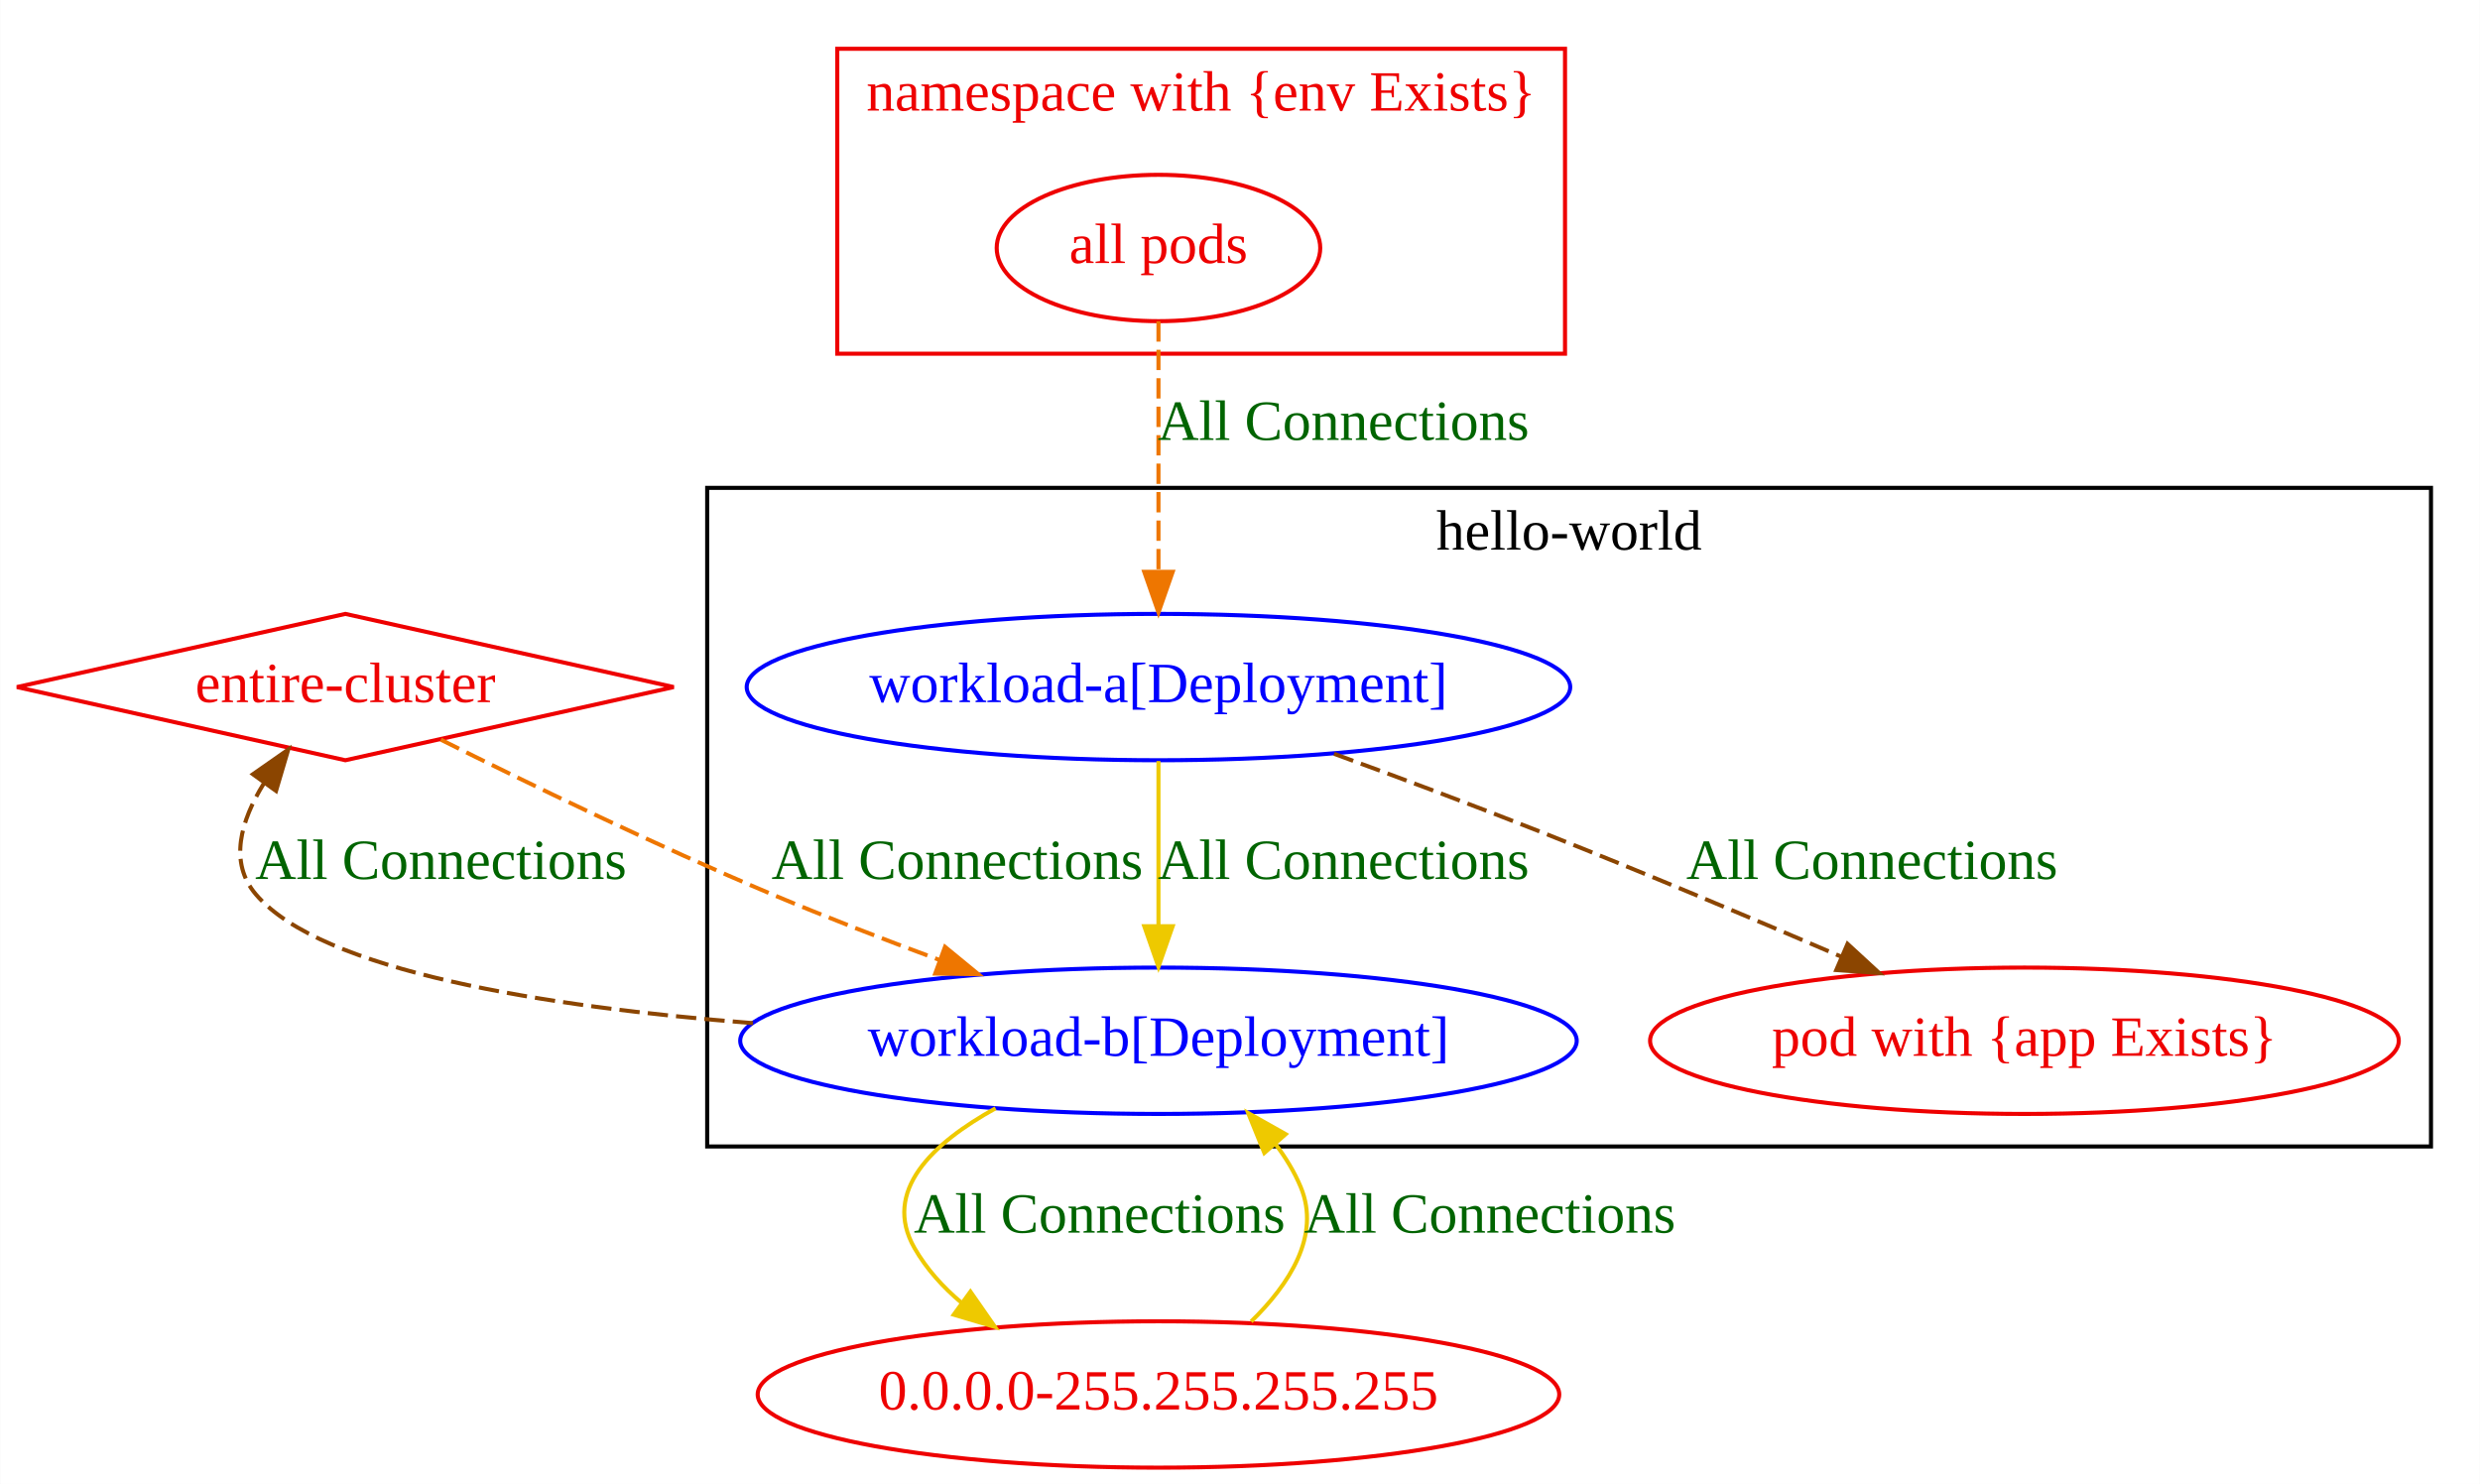
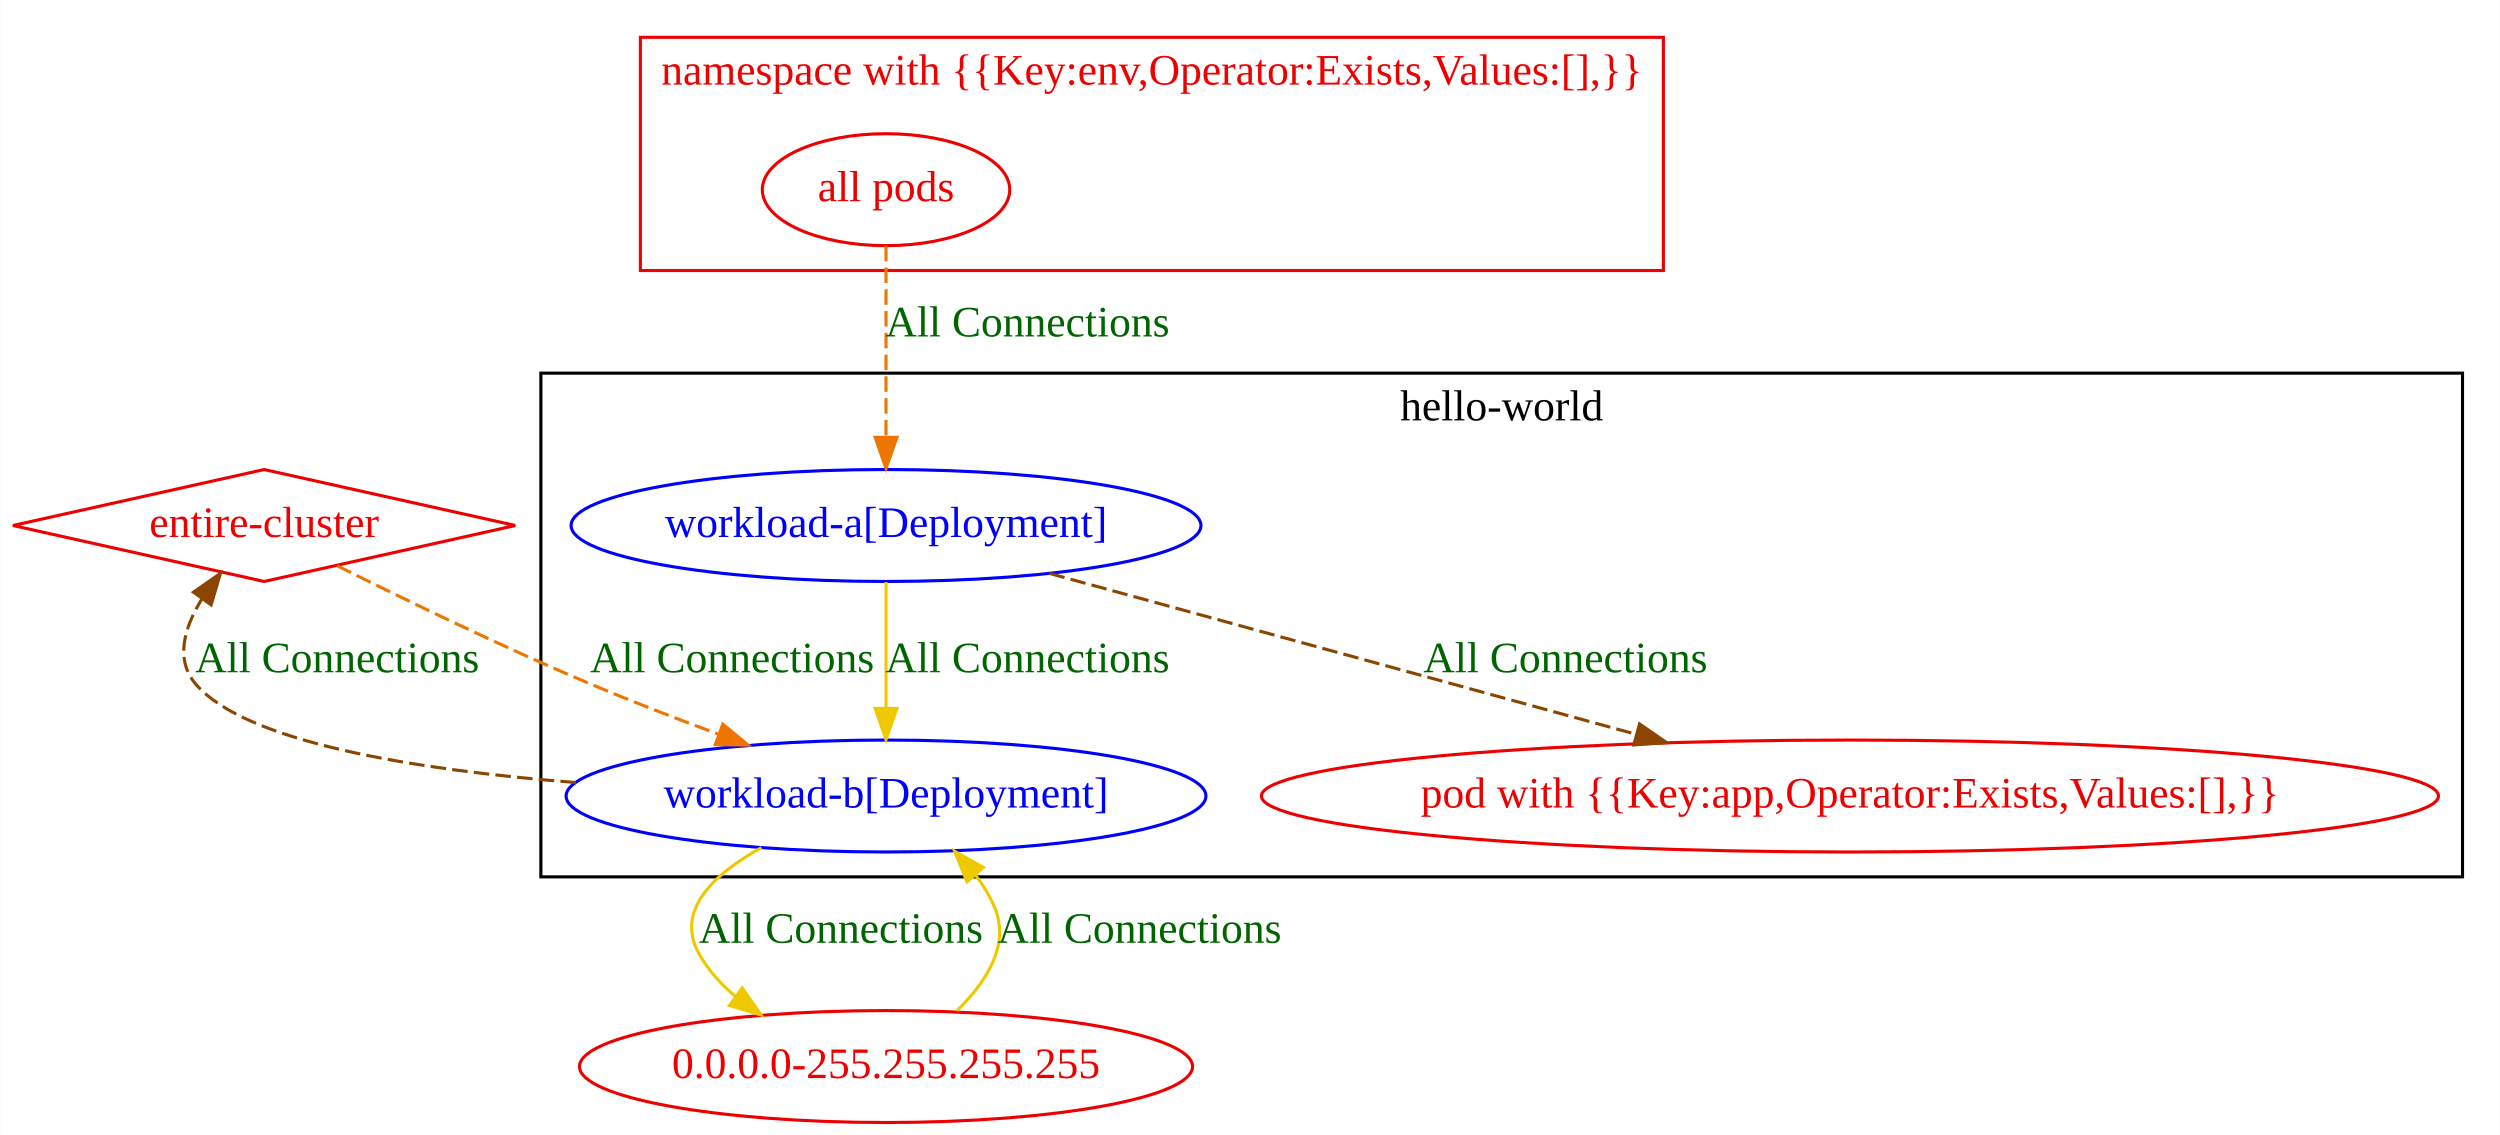
- <svg xmlns="http://www.w3.org/2000/svg" width="610pt" height="365pt" viewBox="0.00 0.00 609.89 365.00">
+ <svg xmlns="http://www.w3.org/2000/svg" width="804pt" height="365pt" viewBox="0.00 0.00 803.89 365.00">
  <g id="graph0" class="graph" transform="scale(1 1) rotate(0) translate(4 361)">
-     <polygon fill="white" stroke="transparent" points="-4,4 -4,-361 605.89,-361 605.89,4 -4,4" />
+     <polygon fill="white" stroke="transparent" points="-4,4 -4,-361 799.89,-361 799.89,4 -4,4" />
    <g id="clust1" class="cluster">
-       <polygon fill="none" stroke="black" points="169.89,-79 169.89,-241 593.89,-241 593.89,-79 169.89,-79" />
-       <text text-anchor="middle" x="381.89" y="-225.8" font-family="Times New Roman,serif" font-size="14.00">hello-world</text>
+       <polygon fill="none" stroke="black" points="169.89,-79 169.89,-241 787.89,-241 787.89,-79 169.89,-79" />
+       <text text-anchor="middle" x="478.89" y="-225.8" font-family="Times New Roman,serif" font-size="14.00">hello-world</text>
    </g>
    <g id="clust2" class="cluster">
-       <polygon fill="none" stroke="#ee0000" points="201.89,-274 201.89,-349 380.89,-349 380.89,-274 201.89,-274" />
-       <text text-anchor="middle" x="291.39" y="-333.8" font-family="Times New Roman,serif" font-size="14.00" fill="#ee0000">namespace with {env Exists}</text>
+       <polygon fill="none" stroke="#ee0000" points="201.89,-274 201.89,-349 530.89,-349 530.89,-274 201.89,-274" />
+       <text text-anchor="middle" x="366.39" y="-333.8" font-family="Times New Roman,serif" font-size="14.00" fill="#ee0000">namespace with {{Key:env,Operator:Exists,Values:[],}}</text>
    </g>
    <g id="node1" class="node">
      <ellipse fill="none" stroke="blue" cx="280.89" cy="-192" rx="101.28" ry="18" />
      <text text-anchor="middle" x="280.89" y="-188.3" font-family="Times New Roman,serif" font-size="14.00" fill="blue">workload-a[Deployment]</text>
    </g>
    <g id="node2" class="node">
      <ellipse fill="none" stroke="blue" cx="280.89" cy="-105" rx="102.88" ry="18" />
      <text text-anchor="middle" x="280.89" y="-101.3" font-family="Times New Roman,serif" font-size="14.00" fill="blue">workload-b[Deployment]</text>
    </g>
    <g id="edge4" class="edge">
      <path fill="none" stroke="#eec900" d="M280.89,-173.8C280.89,-162.16 280.89,-146.55 280.89,-133.24" />
      <polygon fill="#eec900" stroke="#eec900" points="284.39,-133.18 280.89,-123.18 277.39,-133.18 284.39,-133.18" />
      <text text-anchor="middle" x="326.39" y="-144.8" font-family="Times New Roman,serif" font-size="14.00" fill="darkgreen">All Connections</text>
    </g>
    <g id="node3" class="node">
-       <ellipse fill="none" stroke="#ee0000" cx="493.89" cy="-105" rx="92.08" ry="18" />
-       <text text-anchor="middle" x="493.89" y="-101.3" font-family="Times New Roman,serif" font-size="14.00" fill="#ee0000">pod with {app Exists}</text>
+       <ellipse fill="none" stroke="#ee0000" cx="590.89" cy="-105" rx="189.27" ry="18" />
+       <text text-anchor="middle" x="590.89" y="-101.3" font-family="Times New Roman,serif" font-size="14.00" fill="#ee0000">pod with {{Key:app,Operator:Exists,Values:[],}}</text>
    </g>
    <g id="edge5" class="edge">
-       <path fill="none" stroke="#8b4500" stroke-dasharray="5,2" d="M324.09,-175.58C340.39,-169.63 359.05,-162.66 375.89,-156 400.12,-146.41 426.89,-135.12 448.8,-125.7" />
-       <polygon fill="#8b4500" stroke="#8b4500" points="450.38,-128.83 458.18,-121.65 447.61,-122.4 450.38,-128.83" />
-       <text text-anchor="middle" x="456.39" y="-144.8" font-family="Times New Roman,serif" font-size="14.00" fill="darkgreen">All Connections</text>
+       <path fill="none" stroke="#8b4500" stroke-dasharray="5,2" d="M333.47,-176.58C385.48,-162.32 465.34,-140.42 522.3,-124.8" />
+       <polygon fill="#8b4500" stroke="#8b4500" points="523.23,-128.18 531.95,-122.16 521.38,-121.43 523.23,-128.18" />
+       <text text-anchor="middle" x="499.39" y="-144.8" font-family="Times New Roman,serif" font-size="14.00" fill="darkgreen">All Connections</text>
    </g>
    <g id="node5" class="node">
      <ellipse fill="none" stroke="#ee0000" cx="280.89" cy="-18" rx="98.58" ry="18" />
      <text text-anchor="middle" x="280.89" y="-14.3" font-family="Times New Roman,serif" font-size="14.00" fill="#ee0000">0.0.0.0-255.255.255.255</text>
    </g>
    <g id="edge6" class="edge">
      <path fill="none" stroke="#eec900" d="M240.82,-88.39C225.25,-79.78 212.85,-67.99 220.89,-54 223.85,-48.84 227.9,-44.37 232.5,-40.52" />
      <polygon fill="#eec900" stroke="#eec900" points="234.64,-43.29 240.69,-34.6 230.53,-37.62 234.64,-43.29" />
      <text text-anchor="middle" x="266.39" y="-57.8" font-family="Times New Roman,serif" font-size="14.00" fill="darkgreen">All Connections</text>
    </g>
    <g id="node6" class="node">
      <polygon fill="none" stroke="#ee0000" points="80.89,-210 0.11,-192 80.89,-174 161.66,-192 80.89,-210" />
      <text text-anchor="middle" x="80.89" y="-188.3" font-family="Times New Roman,serif" font-size="14.00" fill="#ee0000">entire-cluster</text>
    </g>
    <g id="edge7" class="edge">
      <path fill="none" stroke="#8b4500" stroke-dasharray="5,2" d="M181.15,-109.33C129.96,-113.37 75.02,-122.13 58.89,-141 52.16,-148.87 55.17,-159.11 60.83,-168.28" />
      <polygon fill="#8b4500" stroke="#8b4500" points="58.16,-170.56 66.84,-176.62 63.84,-166.46 58.16,-170.56" />
      <text text-anchor="middle" x="104.39" y="-144.8" font-family="Times New Roman,serif" font-size="14.00" fill="darkgreen">All Connections</text>
    </g>
    <g id="node4" class="node">
      <ellipse fill="none" stroke="#ee0000" cx="280.89" cy="-300" rx="39.79" ry="18" />
      <text text-anchor="middle" x="280.89" y="-296.3" font-family="Times New Roman,serif" font-size="14.00" fill="#ee0000">all pods</text>
    </g>
    <g id="edge2" class="edge">
      <path fill="none" stroke="#ee7600" stroke-dasharray="5,2" d="M280.89,-281.97C280.89,-265.38 280.89,-239.88 280.89,-220.43" />
      <polygon fill="#ee7600" stroke="#ee7600" points="284.39,-220.34 280.89,-210.34 277.39,-220.34 284.39,-220.34" />
      <text text-anchor="middle" x="326.39" y="-252.8" font-family="Times New Roman,serif" font-size="14.00" fill="darkgreen">All Connections</text>
    </g>
    <g id="edge1" class="edge">
      <path fill="none" stroke="#eec900" d="M303.68,-35.94C313.12,-45.14 320.83,-57.06 315.89,-69 314.34,-72.73 312.18,-76.28 309.68,-79.57" />
      <polygon fill="#eec900" stroke="#eec900" points="306.93,-77.41 302.95,-87.23 312.18,-82.03 306.93,-77.41" />
      <text text-anchor="middle" x="362.39" y="-57.8" font-family="Times New Roman,serif" font-size="14.00" fill="darkgreen">All Connections</text>
    </g>
    <g id="edge3" class="edge">
      <path fill="none" stroke="#ee7600" stroke-dasharray="5,2" d="M104.38,-179.06C125.47,-168.51 157.42,-152.99 185.89,-141 199.05,-135.45 213.43,-129.9 226.93,-124.91" />
      <polygon fill="#ee7600" stroke="#ee7600" points="228.39,-128.1 236.57,-121.38 225.98,-121.53 228.39,-128.1" />
      <text text-anchor="middle" x="231.39" y="-144.8" font-family="Times New Roman,serif" font-size="14.00" fill="darkgreen">All Connections</text>
    </g>
  </g>
</svg>
